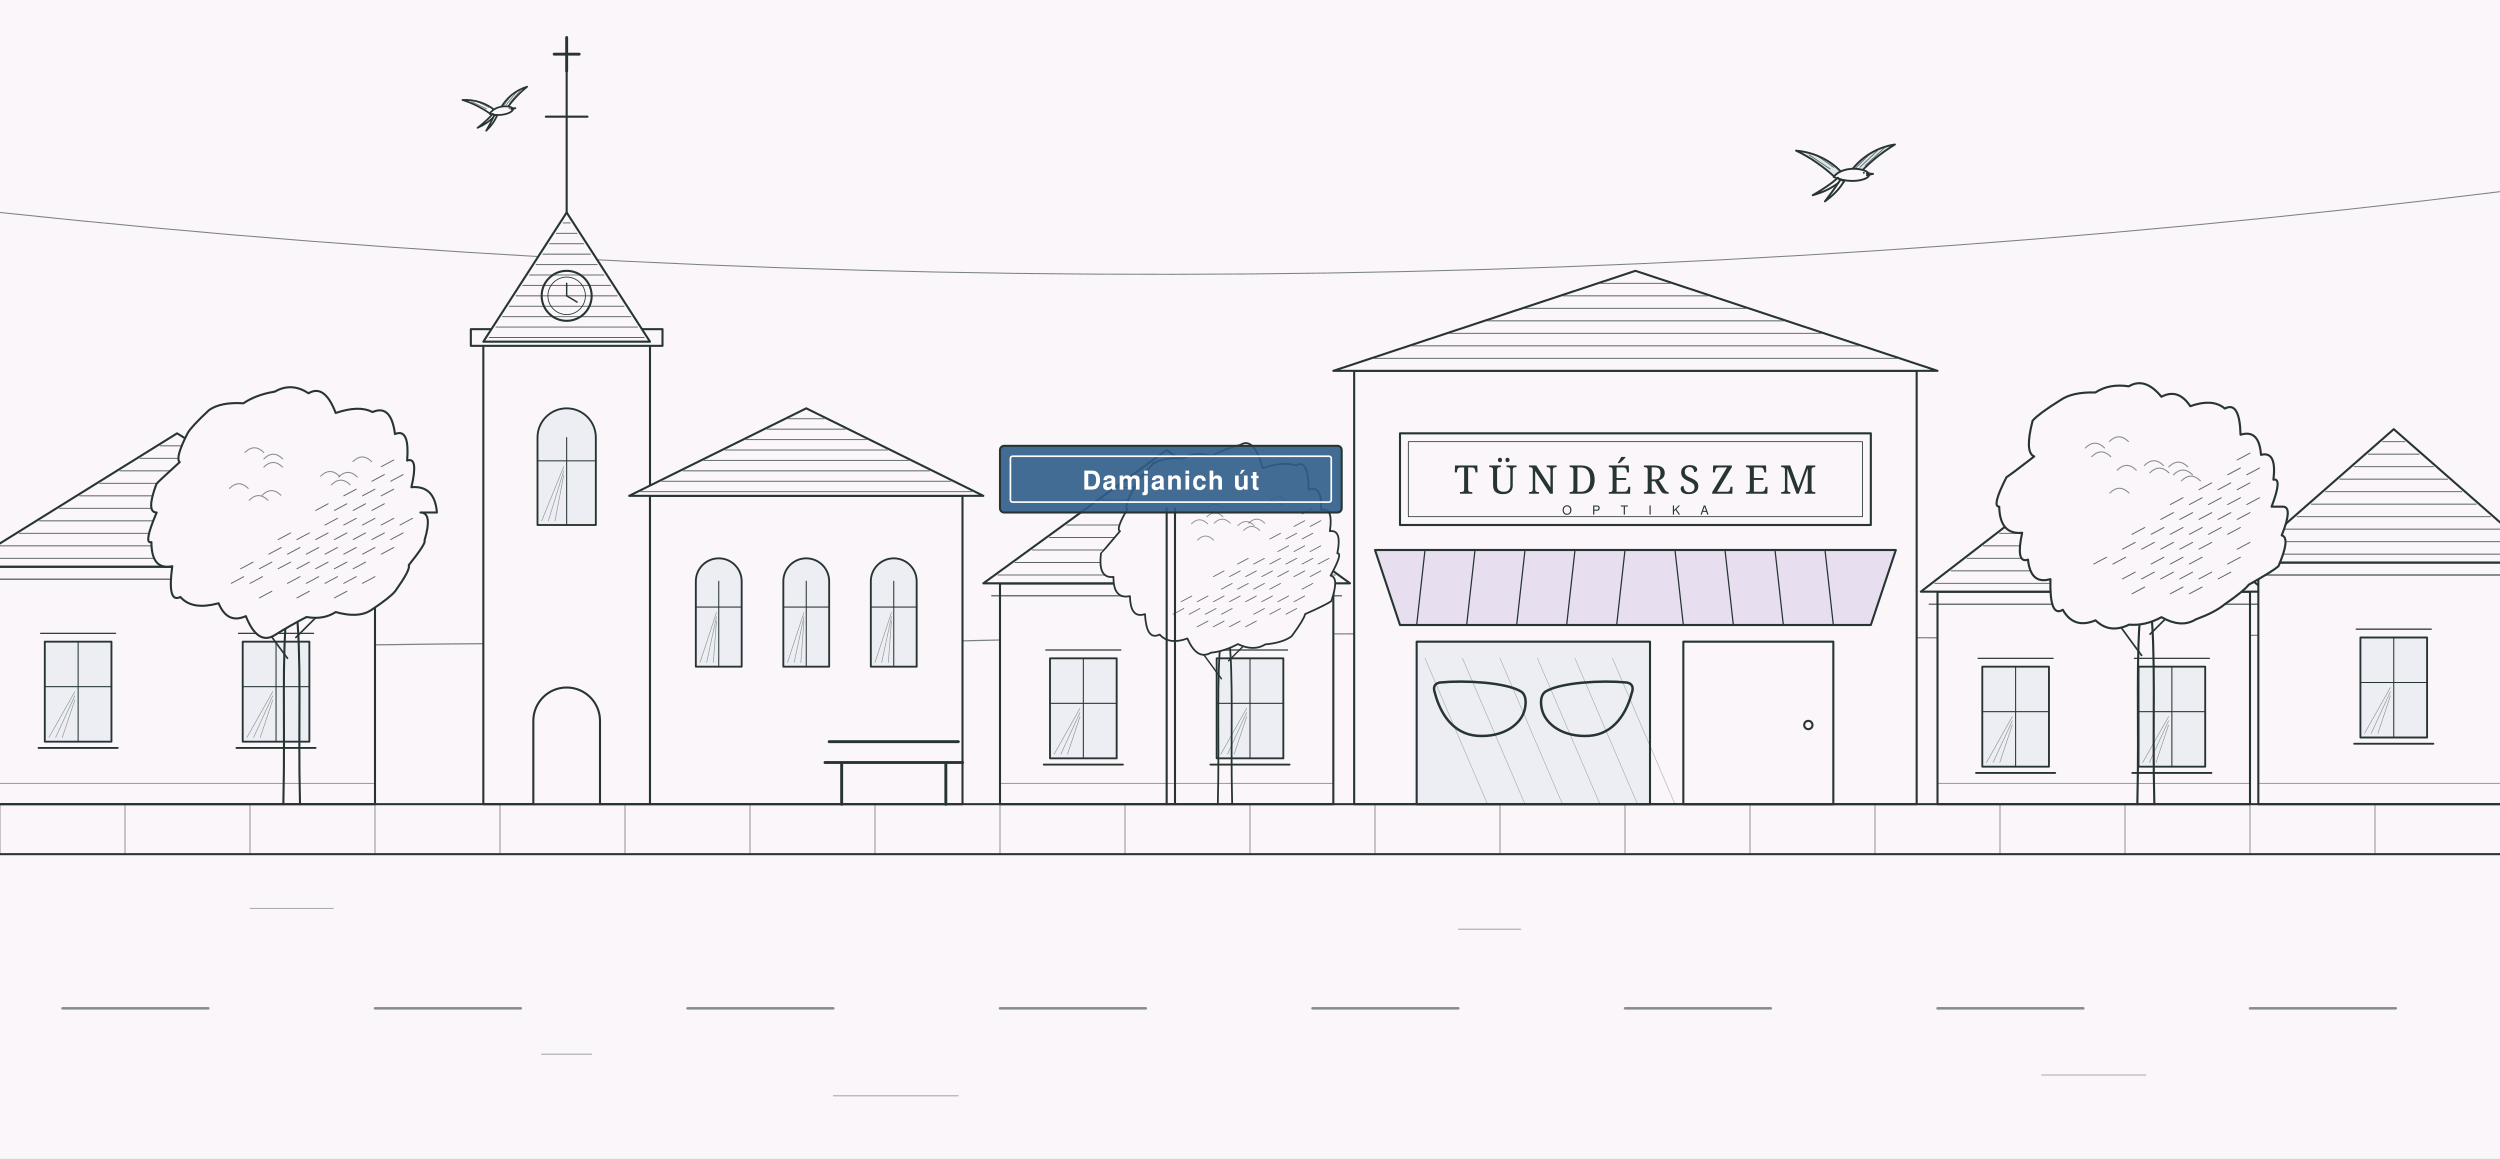
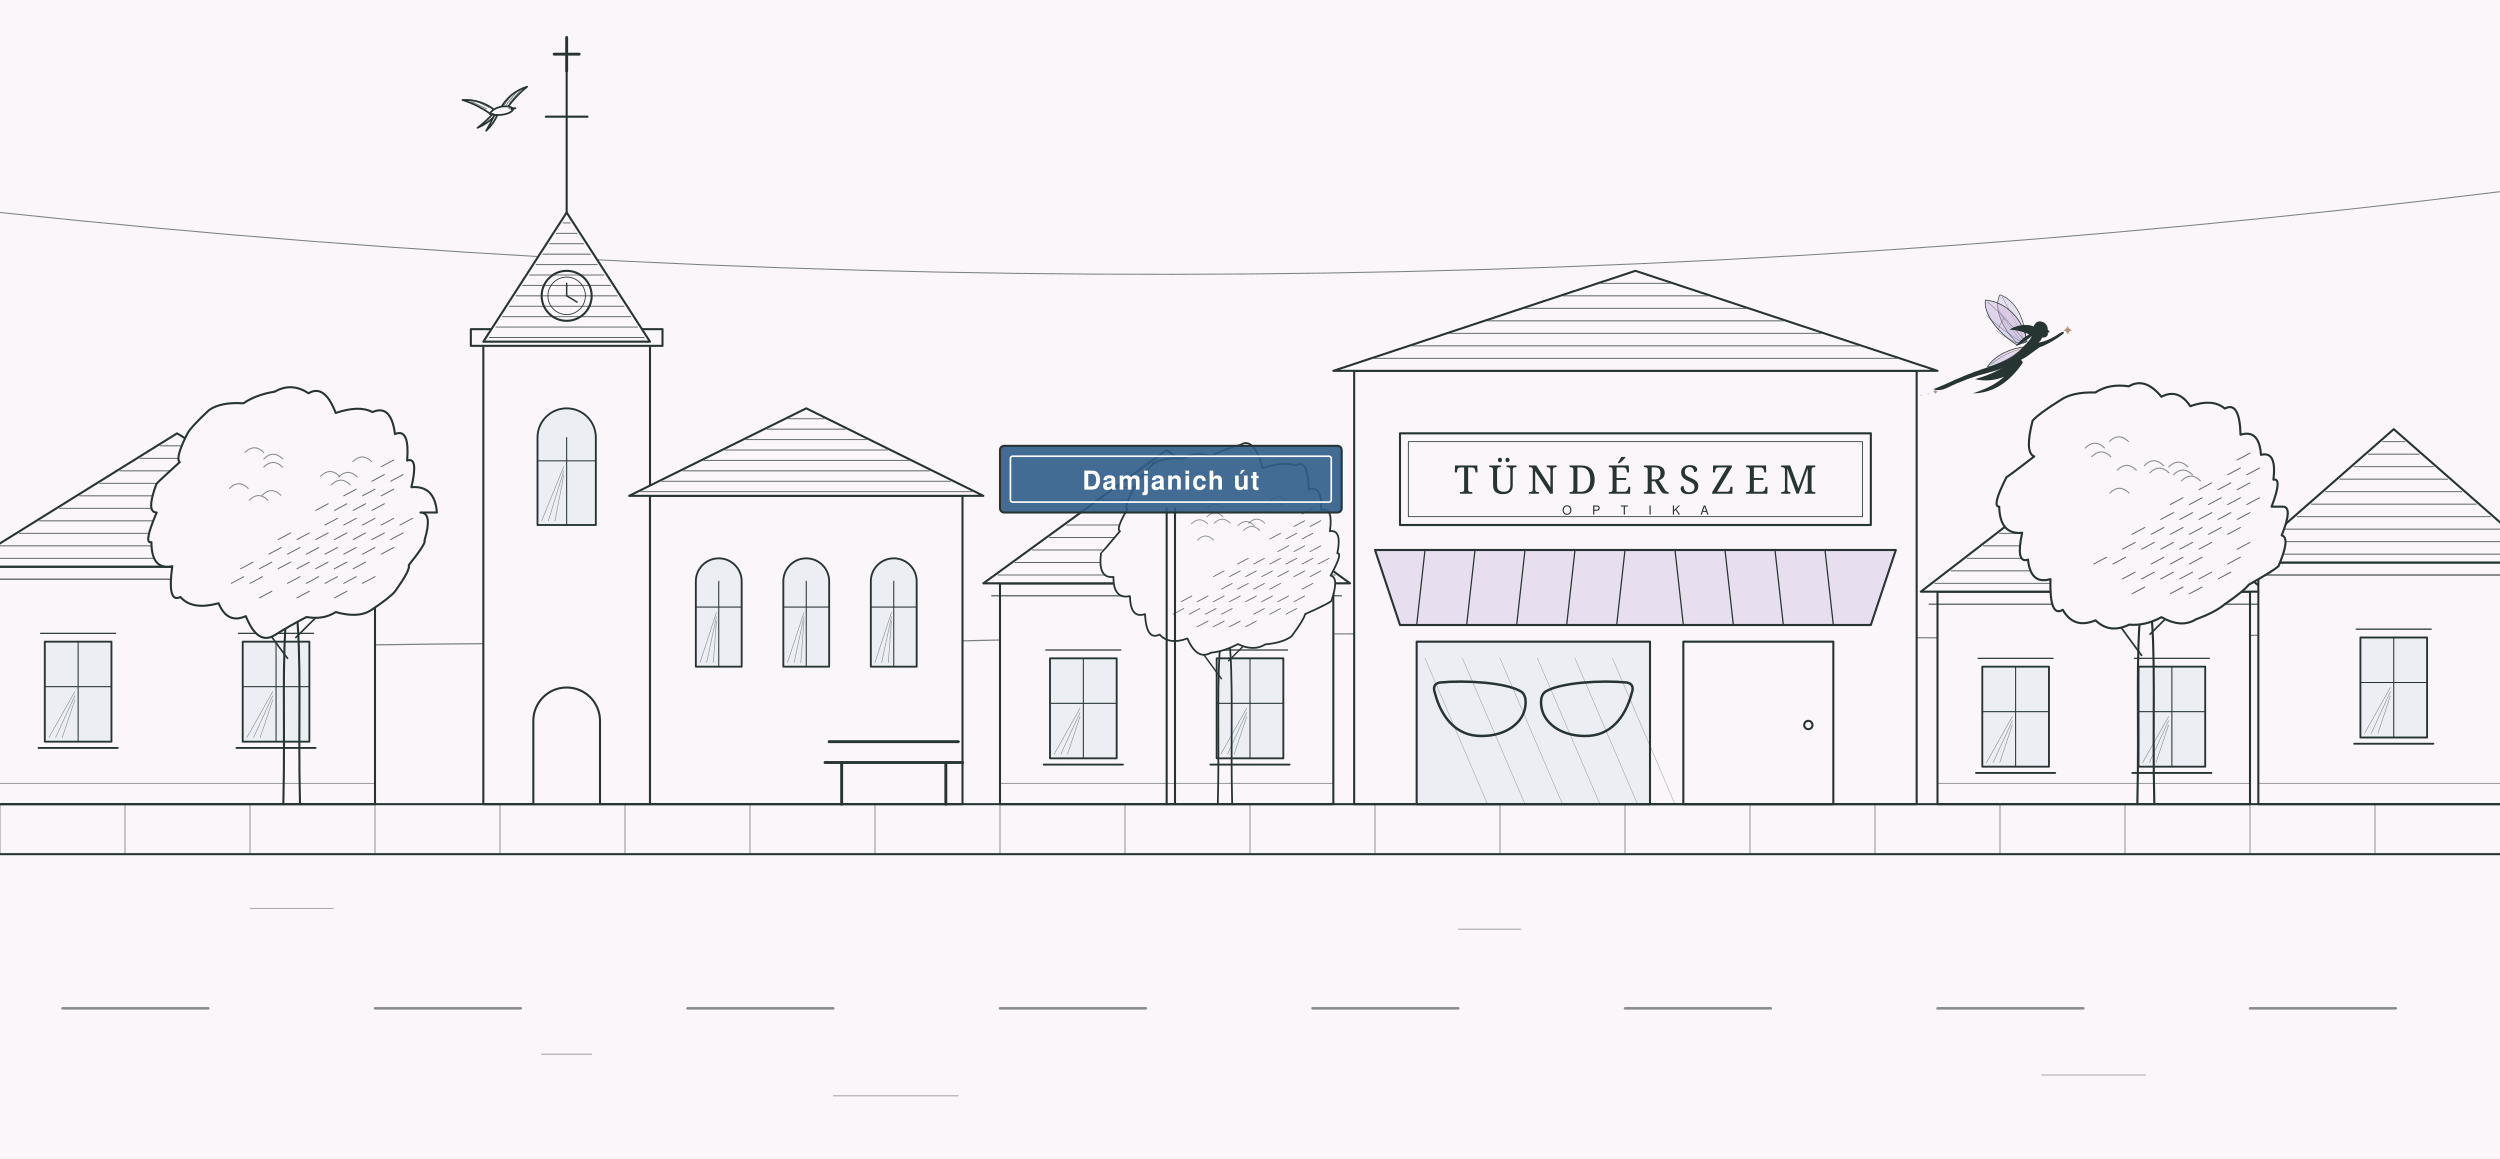
<svg xmlns="http://www.w3.org/2000/svg" viewBox="0 84 1200 556" width="1200" height="556" fill="none" stroke-linecap="round" stroke-linejoin="round" preserveAspectRatio="xMidYMid slice">
  <rect x="0" y="84" width="1200" height="556" fill="#FAF6FA" />
  <path d="M0 400 C200 388 360 396 520 390 C700 384 900 396 1200 386" stroke="#263432" stroke-width="0.6" opacity="0.6" />
  <path d="M0 186 Q600 250 1200 176" stroke="#263432" stroke-width="0.5" opacity="0.6" />
-   <g transform="translate(860 150) scale(.42)">
-     <g stroke="#263432" stroke-width="2.2">
-       <path d="M58 41 C46 27 27 17 5 15 C22 23 37 34 49 45Z" fill="#9CB9C6" fill-opacity=".28" />
-       <path d="M68 38 C80 22 98 11 118 8 C100 19 86 31 74 45Z" fill="#9CB9C6" fill-opacity=".28" />
-       <path d="M48 45 C55 36 70 34 81 37 C88 39 91 43 86 46 C78 51 60 51 48 45Z" fill="#FAF6FA" />
-       <path d="M53 46 C45 53 36 59 24 66 C38 62 47 57 56 50Z" fill="#FAF6FA" />
-       <path d="M56 48 C50 57 45 64 38 73 C49 65 55 58 60 50Z" fill="#FAF6FA" />
-       <path d="M86 41 L93 41.6 L86 43" fill="#263432" />
-       <circle cx="82.5" cy="40.4" r="1.1" fill="#263432" stroke="none" />
-       <path d="M20 20 L44 36 M28 20 L48 34 M90 18 L72 36 M98 15 L78 34 M106 12 L84 32" stroke-width="0.99" opacity=".7" />
+   <defs>
+     <linearGradient id="twiri" x1="0" y1="1" x2="1" y2="0">
+       <stop offset="0" stop-color="#9CB9C6" stop-opacity=".55" />
+       <stop offset=".45" stop-color="#B8A3D8" stop-opacity=".42" />
+       <stop offset=".8" stop-color="#E9C5D9" stop-opacity=".5" />
+       <stop offset="1" stop-color="#FFFFFF" stop-opacity=".35" />
+     </linearGradient>
+     <linearGradient id="twiri2" x1="0" y1="0" x2="1" y2="1">
+       <stop offset="0" stop-color="#B8A3D8" stop-opacity=".32" />
+       <stop offset="1" stop-color="#9CB9C6" stop-opacity=".22" />
+     </linearGradient>
+   </defs>
+   <g transform="translate(925 228) scale(.5)">
+     <path d="M95 40 C94 19 86 1 70 -5 C64 5 70 25 86 41Z" fill="url(#twiri2)" stroke="#263432" stroke-width="0.6" />
+     <path d="M94 40 Q84 18 72 -3 M92 41 Q78 25 68 9" stroke="#263432" stroke-width="0.33" opacity=".7" fill="none" />
+     <path d="M96 40 C92 18 76 2 56 0 C54 12 66 30 86 43Z" fill="url(#twiri)" stroke="#263432" stroke-width="0.7" />
+     <path d="M95 41 Q76 17 58 2 M93 42 Q72 29 57 15 M90 43 Q76 37 66 29 M74 17 Q70 23 68 29" stroke="#263432" stroke-width="0.385" opacity=".7" fill="none" />
+     <path d="M94 45 C82 46 66 52 58 64 C70 67 84 59 94 48Z" fill="url(#twiri)" stroke="#263432" stroke-width="0.7" />
+     <path d="M93 46 Q74 51 61 62 M92 47 Q80 55 70 61" stroke="#263432" stroke-width="0.385" opacity=".7" fill="none" />
+     <g fill="#263432">
+       <path d="M103 25.6 C96 22.6 87 23.6 79 28.4 C86.6 28.8 92.6 30.6 98 33 C93 35.6 88.6 39.6 85 44.6 C92 41 97.6 37.4 103 32.6Z" />
+       <path d="M108 20.5 C112.6 20.5 116 24 115.8 28.4 L117.8 30.6 L115.8 31.6 L116 33.2 C115 35.6 112.6 36.4 110.4 36 C109.8 38 108.6 39.6 106.8 40.8 C112 40.4 120 37 128.6 31.2 C130.6 30 132 30.6 131 32.2 C126 36.4 116 42.6 108 45.4 C104 48 99.4 51.8 94.6 55 C86 60 74 66 58 70 C46 73 32 78 20 84 C14 87 9 87 6 85.6 C10 84 14 82.4 18 80.6 C30 75 42 70 54 66 C66 62 76 58 82 54 C87 50.6 90.6 46.8 94 43.2 C97.6 40 100 36.6 101 33.2 C101 26 103.6 20.5 108 20.5Z" />
+       <path d="M88 54 C78 63 64 71 46 76 C56 78.4 66 77 74 73.6 C66 81 56 85.6 44 89.6 C61 89.6 78 81 92 60Z" />
    </g>
+     <path d="M135 24.8 Q135.92 28.08 139.2 29 Q135.92 29.92 135 33.2 Q134.08 29.92 130.8 29 Q134.08 28.08 135 24.8Z" fill="#B8937A" opacity="1.0" />
+     <path class="dust dust0" d="M8 85.6 Q8.53 87.47 10.4 88 Q8.53 88.53 8 90.4 Q7.47 88.53 5.6 88 Q7.47 87.47 8 85.6Z" fill="#B8937A" opacity="0.95" />
+     <circle class="dust dust1" cx="1.03" cy="90.16" r="0.61" fill="#B8937A" opacity="0.74" />
+     <circle class="dust dust2" cx="-5.88" cy="91.62" r="0.55" fill="#B8937A" opacity="0.68" />
+     <path class="dust dust3" d="M-12.72 90.68 Q-12.34 92.03 -10.99 92.41 Q-12.34 92.79 -12.72 94.13 Q-13.1 92.79 -14.44 92.41 Q-13.1 92.03 -12.72 90.68Z" fill="#B8937A" opacity="0.762" />
+     <circle class="dust dust0" cx="-19.5" cy="92.5" r="0.42" fill="#B8937A" opacity="0.55" />
+     <circle class="dust dust1" cx="-26.22" cy="91.91" r="0.36" fill="#B8937A" opacity="0.49" />
+     <path class="dust dust2" d="M-32.88 89.58 Q-32.64 90.39 -31.82 90.62 Q-32.64 90.86 -32.88 91.67 Q-33.11 90.86 -33.92 90.62 Q-33.11 90.39 -32.88 89.58Z" fill="#B8937A" opacity="0.575" />
+     <circle class="dust dust3" cx="-39.47" cy="88.66" r="0.23" fill="#B8937A" opacity="0.36" />
+     <circle class="dust dust0" cx="-46" cy="86" r="0.17" fill="#B8937A" opacity="0.3" />
  </g>
  <g transform="translate(220 128) scale(.28) rotate(-8)">
    <g stroke="#263432" stroke-width="3">
      <path d="M58 41 C46 27 27 17 5 15 C22 23 37 34 49 45Z" fill="none" />
      <path d="M68 38 C80 22 98 11 118 8 C100 19 86 31 74 45Z" fill="none" />
      <path d="M48 45 C55 36 70 34 81 37 C88 39 91 43 86 46 C78 51 60 51 48 45Z" fill="#FAF6FA" />
      <path d="M53 46 C45 53 36 59 24 66 C38 62 47 57 56 50Z" fill="#FAF6FA" />
      <path d="M56 48 C50 57 45 64 38 73 C49 65 55 58 60 50Z" fill="#FAF6FA" />
      <path d="M86 41 L93 41.6 L86 43" fill="#263432" />
      <circle cx="82.5" cy="40.4" r="1.1" fill="#263432" stroke="none" />
      <path d="M20 20 L44 36 M28 20 L48 34 M90 18 L72 36 M98 15 L78 34 M106 12 L84 32" stroke-width="1.35" opacity=".7" />
    </g>
  </g>
  <g stroke="#263432" stroke-width="1" fill="#FAF6FA">
    <rect x="232" y="248" width="80" height="222" />
    <rect x="226" y="242" width="92" height="8" />
    <path d="M232 248 L272 186 L312 248Z" />
    <path d="M272 186 V118" />
    <path d="M262 140 H282" />
    <path d="M266 110 H278 M272 102 V118" stroke-width="1.4" />
    <circle cx="272" cy="226" r="12" />
    <circle cx="272" cy="226" r="9" stroke-width=".4" />
    <rect x="312" y="322" width="150" height="148" />
    <path d="M302 322 L387 280 L472 322Z" />
    <path d="M256 470 V430 A16 16 0 0 1 288 430 V470" />
  </g>
  <path d="M270.27 191 L273.73 191 M267.05 196 L276.95 196 M263.82 201 L280.18 201 M260.6 206 L283.4 206 M257.37 211 L286.63 211 M254.15 216 L289.85 216 M250.92 221 L293.08 221 M247.69 226 L296.31 226 M244.47 231 L299.53 231 M241.24 236 L302.76 236 M238.02 241 L305.98 241 M234.79 246 L309.21 246" stroke="#263432" stroke-width="0.45" opacity="0.75" />
  <path d="M378.38 285 L395.62 285 M368.26 290 L405.74 290 M358.14 295 L415.86 295 M348.02 300 L425.98 300 M337.9 305 L436.1 305 M327.79 310 L446.21 310 M317.67 315 L456.33 315 M307.55 320 L466.45 320" stroke="#263432" stroke-width="0.45" opacity="0.75" />
  <path d="M272 220 V226 L277 229" stroke="#263432" stroke-width="0.7" opacity="1" />
  <path d="M258 336 V294.0 A14.0 14.0 0 0 1 286 294.0 V336Z" fill="#9CB9C6" fill-opacity=".14" stroke="#263432" stroke-width=".9" />
  <path d="M272 294.0 V336 M258 305.2 H286" stroke="#263432" stroke-width="0.5" opacity="1" />
  <path d="M260 334 L270.6 308 M263.2 334 L270.6 310 M266.4 334 L270.6 312" stroke="#263432" stroke-width="0.3" opacity="0.5" />
  <path d="M334 404 V363.0 A11.0 11.0 0 0 1 356 363.0 V404Z" fill="#9CB9C6" fill-opacity=".14" stroke="#263432" stroke-width=".9" />
  <path d="M345 363.0 V404 M334 375.4 H356" stroke="#263432" stroke-width="0.5" opacity="1" />
  <path d="M336 402 L343.9 378 M339.2 402 L343.9 380 M342.4 402 L343.9 382" stroke="#263432" stroke-width="0.3" opacity="0.5" />
  <path d="M376 404 V363.0 A11.0 11.0 0 0 1 398 363.0 V404Z" fill="#9CB9C6" fill-opacity=".14" stroke="#263432" stroke-width=".9" />
  <path d="M387 363.0 V404 M376 375.4 H398" stroke="#263432" stroke-width="0.5" opacity="1" />
  <path d="M378 402 L385.9 378 M381.2 402 L385.9 380 M384.4 402 L385.9 382" stroke="#263432" stroke-width="0.3" opacity="0.5" />
  <path d="M418 404 V363.0 A11.0 11.0 0 0 1 440 363.0 V404Z" fill="#9CB9C6" fill-opacity=".14" stroke="#263432" stroke-width=".9" />
  <path d="M429 363.0 V404 M418 375.4 H440" stroke="#263432" stroke-width="0.5" opacity="1" />
  <path d="M420 402 L427.9 378 M423.2 402 L427.9 380 M426.4 402 L427.9 382" stroke="#263432" stroke-width="0.3" opacity="0.5" />
  <g stroke="#263432" stroke-width="1" fill="#FAF6FA">
    <rect x="-10" y="356" width="190" height="114" />
    <path d="M-18 356 L85 292 L188 356Z" />
    <path d="M-14 362 H184" stroke-width=".5" />
  </g>
  <path d="M76.84 298 L93.16 298 M67.19 304 L102.81 304 M57.53 310 L112.47 310 M47.88 316 L122.12 316 M38.22 322 L131.78 322 M28.56 328 L141.44 328 M18.91 334 L151.09 334 M9.25 340 L160.75 340 M-0.41 346 L170.41 346 M-10.06 352 L180.06 352" stroke="#263432" stroke-width="0.45" opacity="0.75" />
  <rect x="21.5" y="392" width="32" height="48" fill="#9CB9C6" fill-opacity=".14" stroke="#263432" stroke-width=".9" />
  <path d="M18.5 443 H56.5" stroke="#263432" stroke-width="0.9" opacity="1" />
  <path d="M19.5 388 H55.5" stroke="#263432" stroke-width="0.6" opacity="1" />
  <path d="M37.5 392 V440 M21.5 413.6 H53.5" stroke="#263432" stroke-width="0.5" opacity="1" />
  <path d="M23.5 438 L35.9 416 M26.7 438 L35.9 418 M29.9 438 L35.9 420" stroke="#263432" stroke-width="0.3" opacity="0.5" />
  <rect x="116.5" y="392" width="32" height="48" fill="#9CB9C6" fill-opacity=".14" stroke="#263432" stroke-width=".9" />
  <path d="M113.5 443 H151.5" stroke="#263432" stroke-width="0.9" opacity="1" />
  <path d="M114.5 388 H150.5" stroke="#263432" stroke-width="0.6" opacity="1" />
  <path d="M132.5 392 V440 M116.5 413.6 H148.5" stroke="#263432" stroke-width="0.5" opacity="1" />
  <path d="M118.5 438 L130.9 416 M121.7 438 L130.9 418 M124.9 438 L130.9 420" stroke="#263432" stroke-width="0.3" opacity="0.5" />
  <path d="M-10 460 H180" stroke="#263432" stroke-width="0.4" opacity="0.6" />
  <g stroke="#263432" stroke-width="1" fill="#FAF6FA">
    <rect x="480" y="364" width="160" height="106" />
    <path d="M472 364 L560 300 L648 364Z" />
    <path d="M476 370 H644" stroke-width=".5" />
  </g>
  <path d="M553.25 306 L566.75 306 M545 312 L575 312 M536.75 318 L583.25 318 M528.5 324 L591.5 324 M520.25 330 L599.75 330 M512 336 L608 336 M503.75 342 L616.25 342 M495.5 348 L624.5 348 M487.25 354 L632.75 354 M479 360 L641 360" stroke="#263432" stroke-width="0.45" opacity="0.75" />
  <rect x="504.0" y="400" width="32" height="48" fill="#9CB9C6" fill-opacity=".14" stroke="#263432" stroke-width=".9" />
  <path d="M501.0 451 H539.0" stroke="#263432" stroke-width="0.9" opacity="1" />
  <path d="M502.0 396 H538.0" stroke="#263432" stroke-width="0.6" opacity="1" />
  <path d="M520 400 V448 M504.0 421.6 H536.0" stroke="#263432" stroke-width="0.5" opacity="1" />
  <path d="M506 446 L518.4 424 M509.2 446 L518.4 426 M512.4 446 L518.4 428" stroke="#263432" stroke-width="0.3" opacity="0.5" />
  <rect x="584.0" y="400" width="32" height="48" fill="#9CB9C6" fill-opacity=".14" stroke="#263432" stroke-width=".9" />
  <path d="M581.0 451 H619.0" stroke="#263432" stroke-width="0.9" opacity="1" />
  <path d="M582.0 396 H618.0" stroke="#263432" stroke-width="0.6" opacity="1" />
  <path d="M600 400 V448 M584.0 421.6 H616.0" stroke="#263432" stroke-width="0.5" opacity="1" />
  <path d="M586 446 L598.4 424 M589.2 446 L598.4 426 M592.4 446 L598.4 428" stroke="#263432" stroke-width="0.3" opacity="0.5" />
  <path d="M480 460 H640" stroke="#263432" stroke-width="0.4" opacity="0.6" />
  <g stroke="#263432" stroke-width="1" fill="#FAF6FA">
    <rect x="930" y="368" width="150" height="102" />
    <path d="M922 368 L1005 304 L1088 368Z" />
    <path d="M926 374 H1084" stroke-width=".5" />
  </g>
  <path d="M998.72 310 L1011.28 310 M990.94 316 L1019.06 316 M983.16 322 L1026.84 322 M975.38 328 L1034.62 328 M967.59 334 L1042.41 334 M959.81 340 L1050.19 340 M952.03 346 L1057.97 346 M944.25 352 L1065.75 352 M936.47 358 L1073.53 358 M928.69 364 L1081.31 364" stroke="#263432" stroke-width="0.45" opacity="0.75" />
  <rect x="951.5" y="404" width="32" height="48" fill="#9CB9C6" fill-opacity=".14" stroke="#263432" stroke-width=".9" />
  <path d="M948.5 455 H986.5" stroke="#263432" stroke-width="0.9" opacity="1" />
  <path d="M949.5 400 H985.5" stroke="#263432" stroke-width="0.6" opacity="1" />
  <path d="M967.5 404 V452 M951.5 425.6 H983.5" stroke="#263432" stroke-width="0.5" opacity="1" />
  <path d="M953.5 450 L965.9 428 M956.7 450 L965.9 430 M959.9 450 L965.9 432" stroke="#263432" stroke-width="0.3" opacity="0.5" />
  <rect x="1026.5" y="404" width="32" height="48" fill="#9CB9C6" fill-opacity=".14" stroke="#263432" stroke-width=".9" />
  <path d="M1023.5 455 H1061.5" stroke="#263432" stroke-width="0.9" opacity="1" />
  <path d="M1024.5 400 H1060.5" stroke="#263432" stroke-width="0.6" opacity="1" />
  <path d="M1042.5 404 V452 M1026.5 425.6 H1058.5" stroke="#263432" stroke-width="0.5" opacity="1" />
  <path d="M1028.5 450 L1040.9 428 M1031.7 450 L1040.9 430 M1034.9 450 L1040.9 432" stroke="#263432" stroke-width="0.3" opacity="0.5" />
  <path d="M930 460 H1080" stroke="#263432" stroke-width="0.4" opacity="0.6" />
  <g stroke="#263432" stroke-width="1" fill="#FAF6FA">
    <rect x="1084" y="354" width="130" height="116" />
    <path d="M1076 354 L1149 290 L1222 354Z" />
    <path d="M1080 360 H1218" stroke-width=".5" />
  </g>
  <path d="M1143.66 296 L1154.34 296 M1136.81 302 L1161.19 302 M1129.97 308 L1168.03 308 M1123.12 314 L1174.88 314 M1116.28 320 L1181.72 320 M1109.44 326 L1188.56 326 M1102.59 332 L1195.41 332 M1095.75 338 L1202.25 338 M1088.91 344 L1209.09 344 M1082.06 350 L1215.94 350" stroke="#263432" stroke-width="0.45" opacity="0.75" />
  <rect x="1133.0" y="390" width="32" height="48" fill="#9CB9C6" fill-opacity=".14" stroke="#263432" stroke-width=".9" />
  <path d="M1130.0 441 H1168.0" stroke="#263432" stroke-width="0.9" opacity="1" />
  <path d="M1131.0 386 H1167.0" stroke="#263432" stroke-width="0.6" opacity="1" />
  <path d="M1149 390 V438 M1133.0 411.6 H1165.0" stroke="#263432" stroke-width="0.5" opacity="1" />
  <path d="M1135 436 L1147.4 414 M1138.2 436 L1147.4 416 M1141.4 436 L1147.4 418" stroke="#263432" stroke-width="0.3" opacity="0.5" />
  <path d="M1084 460 H1214" stroke="#263432" stroke-width="0.4" opacity="0.6" />
  <g stroke="#263432" stroke-width="1" fill="#FAF6FA">
    <rect x="650" y="262" width="270" height="208" />
    <path d="M640 262 L785 214 L930 262Z" />
    <rect x="672" y="292" width="226" height="44" />
    <rect x="676" y="296" width="218" height="36" stroke-width=".4" />
    <path d="M660 348 L910 348 L898 384 L672 384Z" fill="#B8A3D8" fill-opacity=".28" />
    <rect x="680" y="392" width="112" height="78" fill="#9CB9C6" fill-opacity=".14" />
    <rect x="808" y="392" width="72" height="78" />
    <circle cx="868" cy="432" r="2" />
  </g>
  <path d="M768.38 220 L801.62 220 M750.25 226 L819.75 226 M732.12 232 L837.88 232 M714 238 L856 238 M695.88 244 L874.12 244 M677.75 250 L892.25 250 M659.62 256 L910.38 256" stroke="#263432" stroke-width="0.45" opacity="0.75" />
  <path d="M684 348 L680 384 M708 348 L704 384 M732 348 L728 384 M756 348 L752 384 M780 348 L776 384 M804 348 L808 384 M828 348 L832 384 M852 348 L856 384 M876 348 L880 384" stroke="#263432" stroke-width="0.6" opacity="1" />
  <g fill="#263432" text-anchor="middle">
    <text x="785" y="321" font-family="Cormorant Garamond, Georgia, serif" font-size="19" letter-spacing="5">TÜNDÉRSZEM</text>
    <text x="785" y="331" font-family="Manrope, Helvetica, Arial, sans-serif" font-size="6" letter-spacing="4">O P T I K A</text>
  </g>
  <g transform="translate(736 424) scale(.2)">
    <path transform="translate(-124 0) scale(-1 1)" d="M-95 -40 C-60 -62 40 -68 100 -62 C112 -60 118 -52 112 -36 C100 10 70 62 10 66 C-50 70 -96 40 -104 0 C-108 -20 -104 -34 -95 -40Z" stroke="#263432" stroke-width="6" />
    <path transform="translate(124 0) scale(1 1)" d="M-95 -40 C-60 -62 40 -68 100 -62 C112 -60 118 -52 112 -36 C100 10 70 62 10 66 C-50 70 -96 40 -104 0 C-108 -20 -104 -34 -95 -40Z" stroke="#263432" stroke-width="6" />
  </g>
  <path d="M684 400 L714 470 M702 400 L732 470 M720 400 L750 470 M738 400 L768 470 M756 400 L786 470 M774 400 L804 470" stroke="#263432" stroke-width="0.3" opacity="0.35" />
  <path d="M0 470 H1200 M0 494 H1200" stroke="#263432" stroke-width="1" opacity="1" />
  <path d="M0 470 V494 M60 470 V494 M120 470 V494 M180 470 V494 M240 470 V494 M300 470 V494 M360 470 V494 M420 470 V494 M480 470 V494 M540 470 V494 M600 470 V494 M660 470 V494 M720 470 V494 M780 470 V494 M840 470 V494 M900 470 V494 M960 470 V494 M1020 470 V494 M1080 470 V494 M1140 470 V494" stroke="#263432" stroke-width="0.4" opacity="0.6" />
  <path d="M30 568 H100 M180 568 H250 M330 568 H400 M480 568 H550 M630 568 H700 M780 568 H850 M930 568 H1000 M1080 568 H1150" stroke="#263432" stroke-width="1.2" opacity="0.55" />
  <path d="M120 520 h40 M400 610 h60 M700 530 h30 M980 600 h50 M260 590 h24" stroke="#263432" stroke-width="0.4" opacity="0.5" />
  <g transform="translate(140 470) scale(1)">
    <path d="M-4 0 C-3 -40 -5 -70 -2 -96 M4 0 C3 -40 5 -70 2 -96" stroke="#263432" stroke-width="1" />
    <path d="M-2 -70 C-14 -86 -20 -96 -30 -104 M2 -80 C14 -92 22 -100 30 -106" stroke="#263432" stroke-width="0.8" opacity="1" />
    <path d="M61.8 -140 Q67.8 -140 63.75 -126.53 Q64.77 -125.45 56.19 -114.72 Q57.19 -112.7 49.71 -102.25 Q47.3 -99.23 37.88 -92.96 Q31.87 -89.2 21.14 -92.21 Q15.26 -88.39 7.11 -89.83 Q-0.68 -85.81 -8.36 -80.99 Q-16.4 -76.27 -22.01 -90.26 Q-30.83 -86.28 -35.08 -96.44 Q-47.78 -92.95 -53.4 -99.45 Q-59.79 -96.2 -57.31 -114.22 Q-67.3 -112.16 -67.32 -125.78 Q-71.35 -124.64 -64.8 -140 Q-70.04 -140 -64.91 -153.71 Q-64.07 -154.81 -53.75 -164.18 Q-56.02 -166.11 -50 -177.97 Q-48.39 -181.01 -39.62 -189.19 Q-33.91 -193.13 -23.19 -192.41 Q-16.96 -196.6 -8.21 -197.98 Q-0.06 -202.62 8.11 -197.23 Q15.79 -201.81 21.14 -187.77 Q32.38 -191.59 38.83 -188.22 Q47.74 -192.08 49.59 -177.65 Q56.71 -180.67 55.43 -164.93 Q60.96 -166.93 57.47 -152.14 Q68.68 -153.11 69.71 -140Z" fill="#FAF6FA" stroke="#263432" stroke-width="1" />
    <path d="M43 -162 l6 -3.2 M38.5 -155 l6 -3.2 M47.5 -155 l6 -3.2 M25 -148 l6 -3.2 M34 -148 l6 -3.2 M43 -148 l6 -3.2 M11.5 -141 l6 -3.2 M20.5 -141 l6 -3.2 M29.5 -141 l6 -3.2 M38.5 -141 l6 -3.2 M16 -134 l6 -3.2 M25 -134 l6 -3.2 M34 -134 l6 -3.2 M43 -134 l6 -3.2 M52 -134 l6 -3.2 M-6.5 -127 l6 -3.2 M2.5 -127 l6 -3.2 M11.5 -127 l6 -3.2 M20.5 -127 l6 -3.2 M29.5 -127 l6 -3.2 M38.5 -127 l6 -3.2 M47.5 -127 l6 -3.2 M-11 -120 l6 -3.2 M-2 -120 l6 -3.2 M7 -120 l6 -3.2 M16 -120 l6 -3.2 M25 -120 l6 -3.2 M34 -120 l6 -3.2 M43 -120 l6 -3.2 M-24.5 -113 l6 -3.2 M-15.5 -113 l6 -3.2 M-6.5 -113 l6 -3.2 M2.5 -113 l6 -3.2 M11.5 -113 l6 -3.2 M20.5 -113 l6 -3.2 M29.5 -113 l6 -3.2 M-29 -106 l6 -3.2 M-20 -106 l6 -3.2 M-2 -106 l6 -3.2 M7 -106 l6 -3.2 M16 -106 l6 -3.2 M25 -106 l6 -3.2 M34 -106 l6 -3.2 M-15.5 -99 l6 -3.2 M2.5 -99 l6 -3.2 M20.5 -99 l6 -3.2" stroke="#263432" stroke-width="0.45" opacity="0.75" />
    <path d="M-22.43 -168.83 c3 -3 6 -3 9 0" stroke="#263432" stroke-width=".5" opacity=".55" />
    <path d="M22.55 -157.01 c3 -3 6 -3 9 0" stroke="#263432" stroke-width=".5" opacity=".55" />
    <path d="M19.08 -153.29 c3 -3 6 -3 9 0" stroke="#263432" stroke-width=".5" opacity=".55" />
    <path d="M-29.84 -151.56 c3 -3 6 -3 9 0" stroke="#263432" stroke-width=".5" opacity=".55" />
    <path d="M-20.38 -145.88 c3 -3 6 -3 9 0" stroke="#263432" stroke-width=".5" opacity=".55" />
    <path d="M-13.34 -165.74 c3 -3 6 -3 9 0" stroke="#263432" stroke-width=".5" opacity=".55" />
    <path d="M-14.17 -148.27 c3 -3 6 -3 9 0" stroke="#263432" stroke-width=".5" opacity=".55" />
    <path d="M13.93 -157.43 c3 -3 6 -3 9 0" stroke="#263432" stroke-width=".5" opacity=".55" />
    <path d="M29.39 -164.43 c3 -3 6 -3 9 0" stroke="#263432" stroke-width=".5" opacity=".55" />
    <path d="M-13.37 -161.77 c3 -3 6 -3 9 0" stroke="#263432" stroke-width=".5" opacity=".55" />
  </g>
  <g transform="translate(588 470) scale(0.86)">
    <path d="M-4 0 C-3 -40 -5 -70 -2 -96 M4 0 C3 -40 5 -70 2 -96" stroke="#263432" stroke-width="1" />
    <path d="M-2 -70 C-14 -86 -20 -96 -30 -104 M2 -80 C14 -92 22 -100 30 -106" stroke="#263432" stroke-width="0.8" opacity="1" />
    <path d="M62.88 -140 Q65.78 -140 58.94 -127.55 Q63.86 -126.55 59.33 -113.31 Q56.17 -111.18 44.7 -106.06 Q44.24 -103.34 37.24 -93.76 Q32.25 -90.06 22.48 -89.18 Q16.02 -85.12 7.18 -89.35 Q-0.37 -85.29 -7.86 -84.53 Q-15.59 -80.09 -21.02 -92.5 Q-31.06 -88.7 -36.51 -94.67 Q-43.84 -91.04 -44.67 -106.08 Q-52.78 -103.36 -53.08 -116.12 Q-62.3 -114.21 -62.28 -126.84 Q-71.01 -125.79 -69.22 -140 Q-69.03 -140 -58.61 -152.38 Q-61.11 -153.37 -54.56 -164.54 Q-56.42 -166.51 -49.93 -177.91 Q-48.66 -180.95 -40.19 -189.9 Q-34.35 -193.89 -23.43 -192.95 Q-16.8 -197.19 -7.69 -194.29 Q0.48 -198.63 8.57 -200.5 Q16 -205.34 21.06 -187.6 Q32.73 -191.4 39.55 -189.11 Q46.6 -193.04 46.74 -175.5 Q54.23 -178.34 53.67 -164.15 Q60.59 -166.08 58.53 -152.37 Q65.46 -153.36 62.69 -140Z" fill="#FAF6FA" stroke="#263432" stroke-width="1" />
    <path d="M43 -162 l6 -3.2 M38.5 -155 l6 -3.2 M47.5 -155 l6 -3.2 M25 -148 l6 -3.2 M34 -148 l6 -3.2 M43 -148 l6 -3.2 M29.5 -141 l6 -3.2 M38.5 -141 l6 -3.2 M47.5 -141 l6 -3.2 M7 -134 l6 -3.2 M16 -134 l6 -3.2 M25 -134 l6 -3.2 M34 -134 l6 -3.2 M43 -134 l6 -3.2 M52 -134 l6 -3.2 M-6.5 -127 l6 -3.2 M2.5 -127 l6 -3.2 M11.5 -127 l6 -3.2 M20.5 -127 l6 -3.2 M29.5 -127 l6 -3.2 M38.5 -127 l6 -3.2 M47.5 -127 l6 -3.2 M-2 -120 l6 -3.2 M7 -120 l6 -3.2 M16 -120 l6 -3.2 M25 -120 l6 -3.2 M43 -120 l6 -3.2 M-24.5 -113 l6 -3.2 M-15.5 -113 l6 -3.2 M-6.5 -113 l6 -3.2 M2.5 -113 l6 -3.2 M11.5 -113 l6 -3.2 M20.5 -113 l6 -3.2 M29.5 -113 l6 -3.2 M38.5 -113 l6 -3.2 M-29 -106 l6 -3.2 M-20 -106 l6 -3.2 M-11 -106 l6 -3.2 M-2 -106 l6 -3.2 M16 -106 l6 -3.2 M25 -106 l6 -3.2 M34 -106 l6 -3.2 M-15.5 -99 l6 -3.2 M-6.5 -99 l6 -3.2 M2.5 -99 l6 -3.2 M11.5 -99 l6 -3.2" stroke="#263432" stroke-width="0.45" opacity="0.75" />
    <path d="M-6.05 -156.83 c3 -3 6 -3 9 0" stroke="#263432" stroke-width=".5" opacity=".55" />
    <path d="M-15.35 -147.4 c3 -3 6 -3 9 0" stroke="#263432" stroke-width=".5" opacity=".55" />
    <path d="M7.24 -155.5 c3 -3 6 -3 9 0" stroke="#263432" stroke-width=".5" opacity=".55" />
    <path d="M-18.71 -156.48 c3 -3 6 -3 9 0" stroke="#263432" stroke-width=".5" opacity=".55" />
    <path d="M10.38 -152.77 c3 -3 6 -3 9 0" stroke="#263432" stroke-width=".5" opacity=".55" />
    <path d="M-10 -165.29 c3 -3 6 -3 9 0" stroke="#263432" stroke-width=".5" opacity=".55" />
    <path d="M22.97 -166.72 c3 -3 6 -3 9 0" stroke="#263432" stroke-width=".5" opacity=".55" />
    <path d="M13.21 -156.83 c3 -3 6 -3 9 0" stroke="#263432" stroke-width=".5" opacity=".55" />
    <path d="M-10.11 -160.4 c3 -3 6 -3 9 0" stroke="#263432" stroke-width=".5" opacity=".55" />
    <path d="M25.32 -169.35 c3 -3 6 -3 9 0" stroke="#263432" stroke-width=".5" opacity=".55" />
  </g>
  <g transform="translate(1030 470) scale(1.02)">
    <path d="M-4 0 C-3 -40 -5 -70 -2 -96 M4 0 C3 -40 5 -70 2 -96" stroke="#263432" stroke-width="1" />
    <path d="M-2 -70 C-14 -86 -20 -96 -30 -104 M2 -80 C14 -92 22 -100 30 -106" stroke="#263432" stroke-width="0.8" opacity="1" />
    <path d="M64.5 -140 Q69.36 -140 63.94 -126.49 Q68.21 -125.41 62.38 -111.94 Q59.82 -109.69 48.4 -103.24 Q46.14 -100.3 37.04 -94.01 Q32.68 -90.33 23.48 -86.94 Q16.66 -82.7 7.37 -87.99 Q-0.27 -83.83 -7.87 -84.48 Q-17.03 -80.04 -23.67 -86.51 Q-33.88 -82.24 -39.08 -91.47 Q-45.35 -87.59 -44.9 -105.9 Q-54.19 -103.18 -55.45 -115.06 Q-61.37 -113.06 -58.2 -127.7 Q-68.69 -126.72 -69 -140 Q-72.67 -140 -65.57 -153.85 Q-63.78 -154.96 -52.53 -163.63 Q-57.14 -165.52 -53.28 -180.46 Q-50.53 -183.69 -40.31 -190.05 Q-34.6 -194.06 -23.77 -193.73 Q-17.17 -198.03 -8.02 -196.63 Q-0.38 -201.16 7.33 -191.72 Q15.25 -195.86 20.92 -187.28 Q31.38 -191.06 37.18 -186.17 Q44.15 -189.87 44.57 -173.85 Q53.33 -176.56 54.19 -164.38 Q61.69 -166.33 60.05 -152.69 Q64.38 -153.7 59.18 -140Z" fill="#FAF6FA" stroke="#263432" stroke-width="1" />
    <path d="M43 -162 l6 -3.2 M38.5 -155 l6 -3.2 M47.5 -155 l6 -3.2 M25 -148 l6 -3.2 M34 -148 l6 -3.2 M43 -148 l6 -3.2 M11.5 -141 l6 -3.2 M20.5 -141 l6 -3.2 M29.5 -141 l6 -3.2 M38.5 -141 l6 -3.2 M47.5 -141 l6 -3.2 M7 -134 l6 -3.2 M16 -134 l6 -3.2 M25 -134 l6 -3.2 M34 -134 l6 -3.2 M43 -134 l6 -3.2 M-6.5 -127 l6 -3.2 M2.5 -127 l6 -3.2 M11.5 -127 l6 -3.2 M20.5 -127 l6 -3.2 M29.5 -127 l6 -3.2 M38.5 -127 l6 -3.2 M-11 -120 l6 -3.2 M-2 -120 l6 -3.2 M7 -120 l6 -3.2 M16 -120 l6 -3.2 M25 -120 l6 -3.2 M43 -120 l6 -3.2 M-24.5 -113 l6 -3.2 M-15.5 -113 l6 -3.2 M2.5 -113 l6 -3.2 M11.5 -113 l6 -3.2 M20.5 -113 l6 -3.2 M38.5 -113 l6 -3.2 M-11 -106 l6 -3.2 M-2 -106 l6 -3.2 M7 -106 l6 -3.2 M16 -106 l6 -3.2 M25 -106 l6 -3.2 M34 -106 l6 -3.2 M-6.5 -99 l6 -3.2 M11.5 -99 l6 -3.2 M20.5 -99 l6 -3.2" stroke="#263432" stroke-width="0.45" opacity="0.75" />
    <path d="M-28.44 -167.63 c3 -3 6 -3 9 0" stroke="#263432" stroke-width=".5" opacity=".55" />
    <path d="M10.78 -158.72 c3 -3 6 -3 9 0" stroke="#263432" stroke-width=".5" opacity=".55" />
    <path d="M12.98 -154.99 c3 -3 6 -3 9 0" stroke="#263432" stroke-width=".5" opacity=".55" />
    <path d="M-17.18 -170.63 c3 -3 6 -3 9 0" stroke="#263432" stroke-width=".5" opacity=".55" />
    <path d="M1.87 -155.91 c3 -3 6 -3 9 0" stroke="#263432" stroke-width=".5" opacity=".55" />
    <path d="M16.71 -152.13 c3 -3 6 -3 9 0" stroke="#263432" stroke-width=".5" opacity=".55" />
    <path d="M-25.49 -163.53 c3 -3 6 -3 9 0" stroke="#263432" stroke-width=".5" opacity=".55" />
    <path d="M-13.49 -157.18 c3 -3 6 -3 9 0" stroke="#263432" stroke-width=".5" opacity=".55" />
    <path d="M-16.91 -146.42 c3 -3 6 -3 9 0" stroke="#263432" stroke-width=".5" opacity=".55" />
    <path d="M-0.69 -159.37 c3 -3 6 -3 9 0" stroke="#263432" stroke-width=".5" opacity=".55" />
  </g>
  <g stroke="#263432" stroke-width="1">
    <path d="M560 470 V328 M564 470 V328" />
    <rect x="480" y="298" width="164" height="32" rx="2" fill="#2F5D8A" fill-opacity=".9" />
    <rect x="485" y="303" width="154" height="22" rx="1" stroke="#fff" stroke-width=".8" />
  </g>
  <text x="562" y="319" fill="#fff" text-anchor="middle" font-family="Manrope, Helvetica, Arial, sans-serif" font-size="12.5" font-weight="600" letter-spacing=".6">Damjanich út</text>
  <path d="M396 450 H462 M398 440 H460 M404 450 V470 M454 450 V470" stroke="#263432" stroke-width="1.4" opacity="1" />
</svg>
